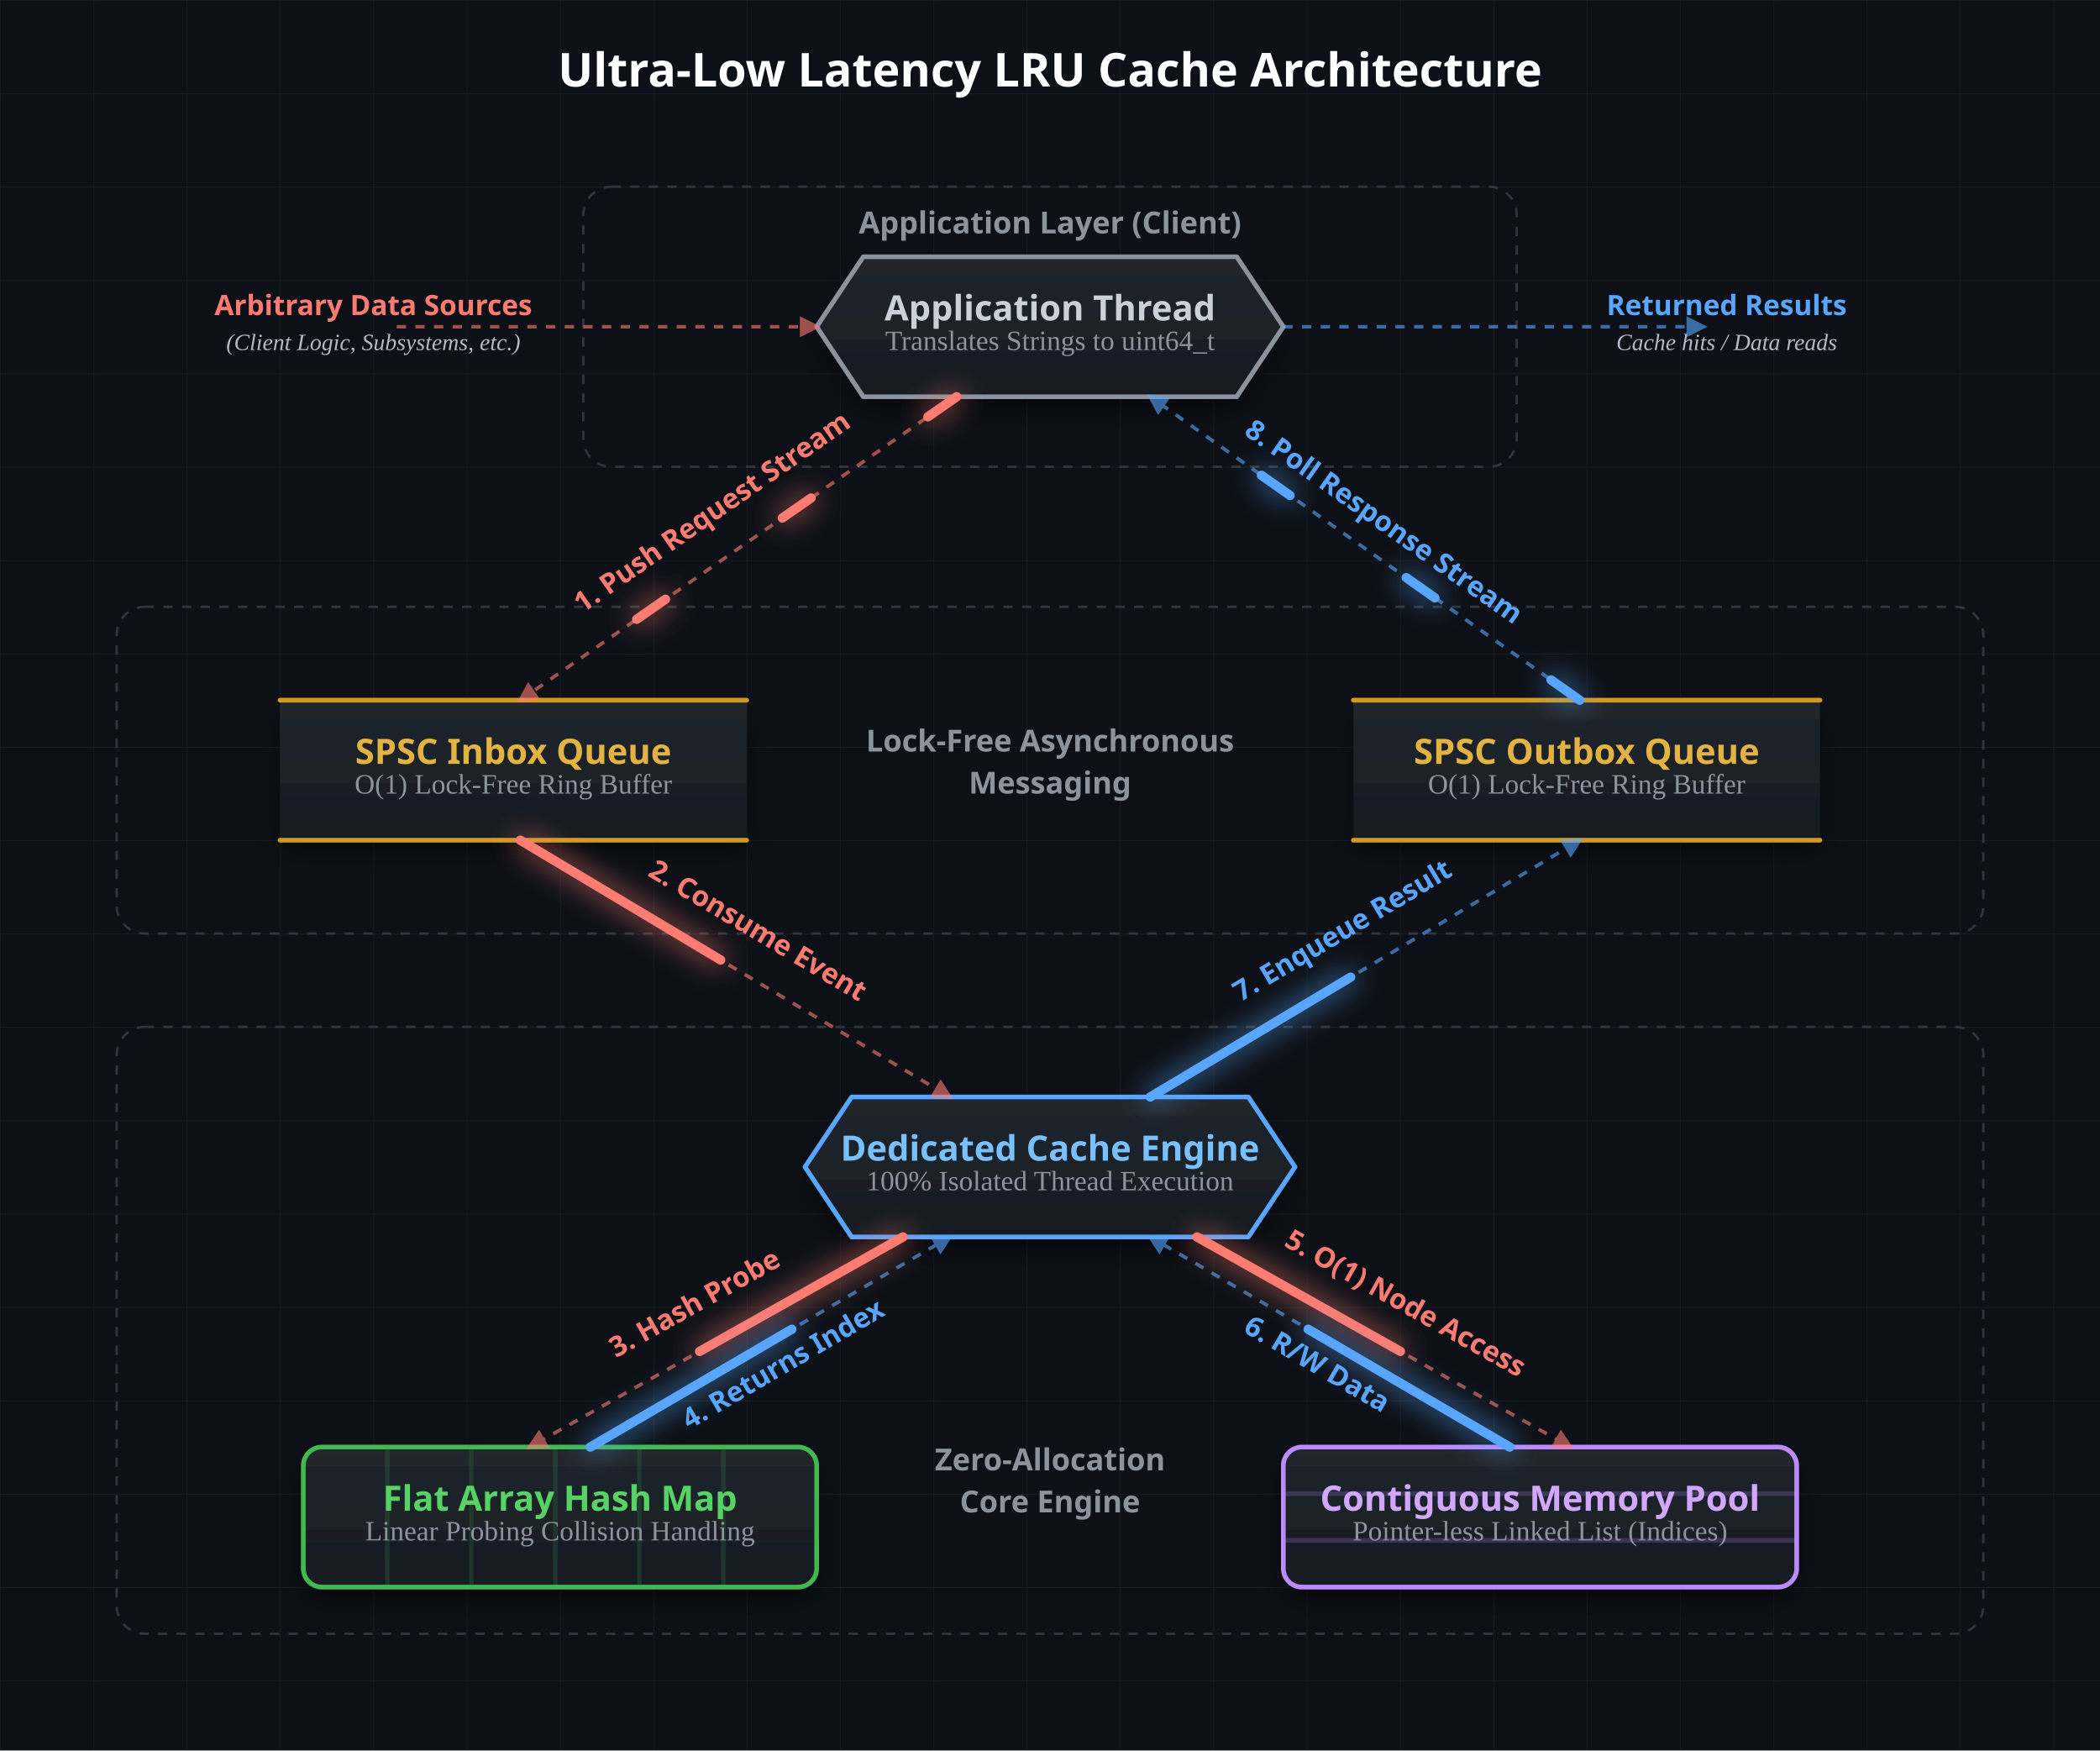
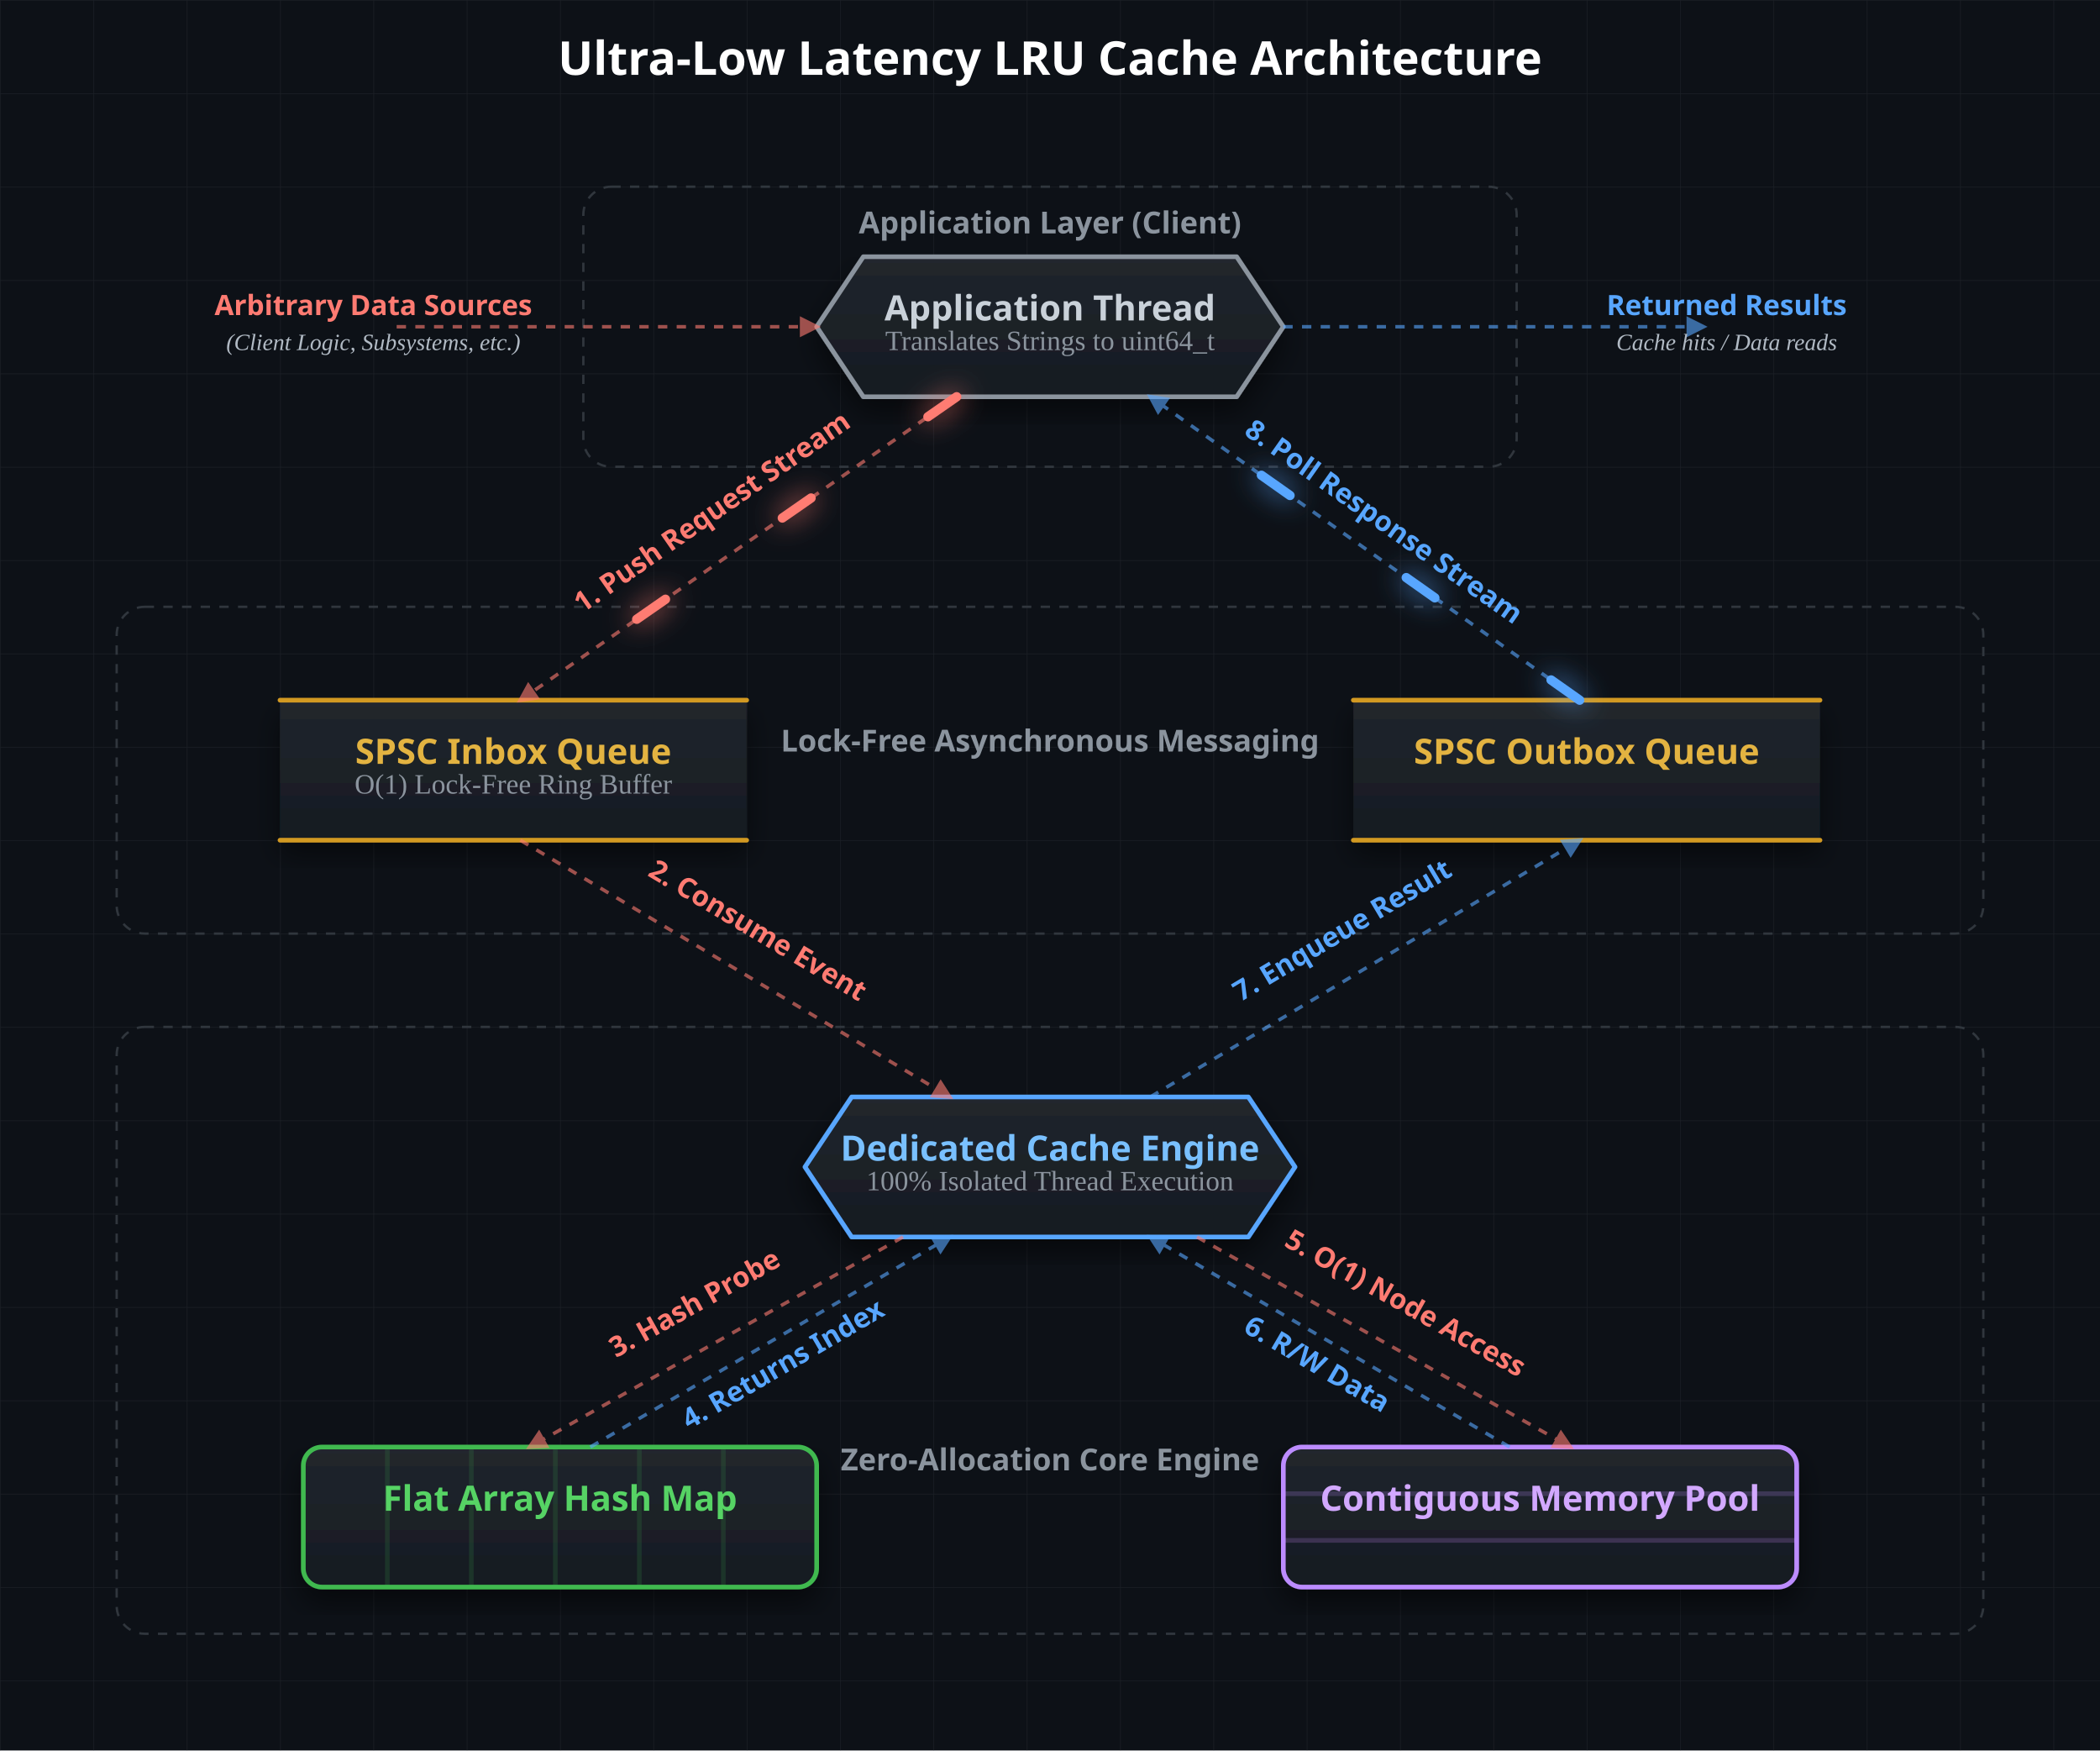
<svg xmlns="http://www.w3.org/2000/svg" viewBox="0 0 900 750" width="100%" height="100%">
  <defs>
    <filter id="glow" x="-20%" y="-20%" width="140%" height="140%">
      <feGaussianBlur stdDeviation="3" result="blur" />
      <feMerge>
        <feMergeNode in="blur" />
        <feMergeNode in="SourceGraphic" />
      </feMerge>
    </filter>
    <marker id="arrow-req" viewBox="0 0 10 10" refX="8" refY="5" markerWidth="6" markerHeight="6" orient="auto">
      <path d="M 0 0 L 10 5 L 0 10 z" fill="#ff7b72" />
    </marker>
    <marker id="arrow-res" viewBox="0 0 10 10" refX="8" refY="5" markerWidth="6" markerHeight="6" orient="auto">
      <path d="M 0 0 L 10 5 L 0 10 z" fill="#58a6ff" />
    </marker>
    <linearGradient id="surface" x1="0%" y1="0%" x2="0%" y2="100%">
      <stop offset="0%" stop-color="#21262d" />
      <stop offset="100%" stop-color="#161b22" />
    </linearGradient>
    <filter id="box-shadow" x="-10%" y="-10%" width="130%" height="130%">
      <feDropShadow dx="0" dy="6" stdDeviation="6" flood-color="#000000" flood-opacity="0.5" />
    </filter>
    <pattern id="grid" width="40" height="40" patternUnits="userSpaceOnUse">
      <path d="M 40 0 L 0 0 0 40" fill="none" stroke="#30363d" stroke-width="0.5" opacity="0.4" />
    </pattern>
  </defs>
  <style>
-     /* Base Styles */
    .bg { fill: #0d1117; }
    .text { fill: #c9d1d9; font-family: 'Segoe UI', Tahoma, sans-serif; font-size: 15px; font-weight: bold; text-anchor: middle; dominant-baseline: middle; }
    .subtext { fill: #8b949e; font-size: 12px; font-weight: normal; text-anchor: middle; }
    .tiny { fill: #b1bac4; font-size: 10px; font-style: italic; text-anchor: middle; }
    .path-label { font-size: 12px; font-weight: bold; font-family: 'Segoe UI', Tahoma, monospace; text-anchor: middle;}
    
-     .box { rx: 8; ry: 8; stroke-width: 2; fill: url(#surface); filter: url(#box-shadow); transition: all 0.3s ease; }
-     .queue { rx: 20; ry: 20; }
-     .zone { fill: transparent; stroke: #30363d; stroke-dasharray: 4 4; stroke-width: 1; rx: 12; transition: all 0.3s ease; }
+     .box { rx: 8; ry: 8; stroke-width: 2; fill: url(#surface); filter: url(#box-shadow); }
+     .zone { fill: transparent; stroke: #30363d; stroke-dasharray: 4 4; stroke-width: 1; rx: 12; }
    .zone-title { fill: #8b949e; font-size: 13px; font-weight: bold; font-family: 'Segoe UI', Tahoma, sans-serif;}
-     .poly { stroke-linejoin: round; stroke-width: 2; fill: url(#surface); filter: url(#box-shadow); transition: all 0.3s ease; }
- 
-     /* Interactive Hover States */
-     .box:hover, .poly:hover { filter: drop-shadow(0px 0px 12px rgba(255, 255, 255, 0.4)); stroke: #ffffff; cursor: pointer; }
-     .zone:hover { stroke: #58a6ff; stroke-dasharray: none; fill: rgba(88, 166, 255, 0.03); }
- 
-     /* Box Strokes */
+     .poly { stroke-linejoin: round; stroke-width: 2; fill: url(#surface); filter: url(#box-shadow); }
+ 
    .stroke-worker { stroke: #8b949e; }
    .stroke-inbox { stroke: #d29922; }
    .stroke-outbox { stroke: #d29922; }
    .stroke-thread { stroke: #58a6ff; }
    .stroke-hash { stroke: #3fb950; }
    .stroke-mem { stroke: #bc8cff; }

-     /* Impact Glow Animations for Components */
-     @keyframes flash-hash {
-       0%, 25%, 45%, 100% { filter: url(#box-shadow); fill: url(#surface); }
-       30%, 36% { filter: drop-shadow(0px 0px 8px #3fb950); fill: url(#surface); }
-     }
-     @keyframes flash-mem {
-       0%, 55%, 75%, 100% { filter: url(#box-shadow); fill: url(#surface); }
-       63%, 69% { filter: drop-shadow(0px 0px 8px #bc8cff); fill: url(#surface); }
-     }
-     @keyframes flash-thread {
-       0%, 12%, 22%, 46%, 56%, 79%, 89%, 100% { filter: url(#box-shadow); fill: url(#surface); }
-       15%, 18%, 48%, 52%, 81%, 85% { filter: drop-shadow(0px 0px 8px #58a6ff); fill: url(#surface); }
-     }
-     @keyframes flash-worker {
-       0%, 61%, 70%, 100% { filter: url(#box-shadow); fill: url(#surface); }
-       63%, 68% { filter: drop-shadow(0px 0px 8px #ff7b72); fill: url(#surface); }
-     }
- 
-     .box-hash { animation: flash-hash 8s linear infinite; }
-     .box-mem { animation: flash-mem 8s linear infinite; }
-     .box-thread { animation: flash-thread 8s linear infinite; }
-     .box-worker { animation: flash-worker 2s linear infinite; }
-     
-     /* Text Colors */
    .txt-worker { fill: #c9d1d9; }
    .txt-inbox { fill: #e3b341; }
    .txt-outbox { fill: #e3b341; }
    .txt-thread { fill: #79c0ff; }
    .txt-hash { fill: #56d364; }
    .txt-mem { fill: #d2a8ff; }

-     /* Path Lines (Color Coded with matching markers) */
    .path-base-req { fill: none; stroke: #ff7b72; stroke-width: 1.5; stroke-dasharray: 4 4; marker-end: url(#arrow-req); opacity: 0.6; }
    .path-base-res { fill: none; stroke: #58a6ff; stroke-width: 1.5; stroke-dasharray: 4 4; marker-end: url(#arrow-res); opacity: 0.6; }
    .path-pulse { fill: none; stroke-width: 4; stroke-linecap: round; }
    
-     /* Color-Coded Pulses (Orange for Requests, Blue for Responses) */
    .req-pulse { stroke: #ff7b72; filter: drop-shadow(0px 0px 6px #ff7b72); }
    .res-pulse { stroke: #58a6ff; filter: drop-shadow(0px 0px 6px #58a6ff); }

-     /* Asynchronous Traffic Streams (Exactly 3 Packets) */
    @keyframes stream { 0% { stroke-dashoffset: 76; } 100% { stroke-dashoffset: 0; } }
    .pulse-stream { animation: stream 1.5s linear infinite; stroke-dasharray: 15 61; }
- 
-     /* Perfect 100% CPU Utilization Loop (Fully Clamped Keyframes) - Total 6s */
-     @keyframes move2 {
-       0%, 0.09% { opacity: 0; stroke-dashoffset: 1200; }
-       0.1% { opacity: 1; stroke-dashoffset: 1200; }
-       16.6% { opacity: 1; stroke-dashoffset: 100; }
-       16.7%, 100% { opacity: 0; stroke-dashoffset: 100; }
-     }
-     @keyframes move3 {
-       0%, 16.5% { opacity: 0; stroke-dashoffset: 1200; }
-       16.6% { opacity: 1; stroke-dashoffset: 1200; }
-       33.3% { opacity: 1; stroke-dashoffset: 100; }
-       33.4%, 100% { opacity: 0; stroke-dashoffset: 100; }
-     }
-     @keyframes move4 {
-       0%, 33.2% { opacity: 0; stroke-dashoffset: 1200; }
-       33.3% { opacity: 1; stroke-dashoffset: 1200; }
-       50.0% { opacity: 1; stroke-dashoffset: 100; }
-       50.1%, 100% { opacity: 0; stroke-dashoffset: 100; }
-     }
-     @keyframes move5 {
-       0%, 49.9% { opacity: 0; stroke-dashoffset: 1200; }
-       50.0% { opacity: 1; stroke-dashoffset: 1200; }
-       66.6% { opacity: 1; stroke-dashoffset: 100; }
-       66.7%, 100% { opacity: 0; stroke-dashoffset: 100; }
-     }
-     @keyframes move6 {
-       0%, 66.5% { opacity: 0; stroke-dashoffset: 1200; }
-       66.6% { opacity: 1; stroke-dashoffset: 1200; }
-       83.3% { opacity: 1; stroke-dashoffset: 100; }
-       83.4%, 100% { opacity: 0; stroke-dashoffset: 100; }
-     }
-     @keyframes move7 {
-       0%, 83.2% { opacity: 0; stroke-dashoffset: 1200; }
-       83.3% { opacity: 1; stroke-dashoffset: 1200; }
-       99.9% { opacity: 1; stroke-dashoffset: 100; }
-       100% { opacity: 0; stroke-dashoffset: 100; }
-     }
- 
-     .pulse2 { animation: move2 8s linear infinite; stroke-dasharray: 100 1000; }
-     .pulse3 { animation: move3 8s linear infinite; stroke-dasharray: 100 1000; }
-     .pulse4 { animation: move4 8s linear infinite; stroke-dasharray: 100 1000; }
-     .pulse5 { animation: move5 8s linear infinite; stroke-dasharray: 100 1000; }
-     .pulse6 { animation: move6 8s linear infinite; stroke-dasharray: 100 1000; }
-     .pulse7 { animation: move7 8s linear infinite; stroke-dasharray: 100 1000; }
  </style>
  <rect width="100%" height="100%" class="bg" />
  <rect width="100%" height="100%" fill="url(#grid)" />
-   <text x="450" y="30" class="text" style="font-size: 20px; fill: #ffffff;">Ultra-Low Latency LRU Cache Architecture</text>
+   <text x="450" y="25" class="text" style="font-size: 20px; fill: #ffffff;">Ultra-Low Latency LRU Cache Architecture</text>
+   <g>
+     <text x="450" y="55" class="text" style="font-size: 16px; fill: #58a6ff;" opacity="0">
+       <animate attributeName="opacity" values="1;0;0" keyTimes="0;0.25;1" calcMode="discrete" dur="28s" repeatCount="indefinite" />
+       Act 1: Fetch Data (Cache Hit)
+     </text>
+     <text x="450" y="55" class="text" style="font-size: 16px; fill: #ff7b72;" opacity="0">
+       <animate attributeName="opacity" values="0;1;0;0" keyTimes="0;0.25;0.429;1" calcMode="discrete" dur="28s" repeatCount="indefinite" />
+       Act 2: Fetch Data (Cache Miss - Early Exit)
+     </text>
+     <text x="450" y="55" class="text" style="font-size: 16px; fill: #3fb950;" opacity="0">
+       <animate attributeName="opacity" values="0;1;0;0" keyTimes="0;0.429;0.679;1" calcMode="discrete" dur="28s" repeatCount="indefinite" />
+       Act 3: Store Data (Insert)
+     </text>
+     <text x="450" y="55" class="text" style="font-size: 16px; fill: #bc8cff;" opacity="0">
+       <animate attributeName="opacity" values="0;1;1" keyTimes="0;0.679;1" calcMode="discrete" dur="28s" repeatCount="indefinite" />
+       Act 4: Eviction (Capacity Reached)
+     </text>
+   </g>
  <rect x="250" y="80" width="400" height="120" class="zone" />
  <text x="450" y="100" class="zone-title" text-anchor="middle">Application Layer (Client)</text>
  <rect x="50" y="260" width="800" height="140" class="zone" />
-   <text x="450" y="322" class="zone-title" text-anchor="middle">Lock-Free Asynchronous</text>
-   <text x="450" y="340" class="zone-title" text-anchor="middle">Messaging</text>
+   <text x="450" y="322" class="zone-title" text-anchor="middle">Lock-Free Asynchronous Messaging</text>
  <rect x="50" y="440" width="800" height="260" class="zone" />
-   <text x="450" y="630" class="zone-title" text-anchor="middle">Zero-Allocation</text>
-   <text x="450" y="648" class="zone-title" text-anchor="middle">Core Engine</text>
+   <text x="450" y="630" class="zone-title" text-anchor="middle">Zero-Allocation Core Engine</text>
  <polygon points="350,140 370,110 530,110 550,140 530,170 370,170" class="poly stroke-worker box-worker" />
  <text x="450" y="132" class="text txt-worker">Application Thread</text>
  <text x="450" y="150" class="subtext">Translates Strings to uint64_t</text>
  <rect x="120" y="300" width="200" height="60" fill="url(#surface)" filter="url(#box-shadow)" />
  <path d="M 120 300 L 320 300 M 120 360 L 320 360" stroke="#d29922" stroke-width="2" stroke-linecap="round" fill="none" />
  <text x="220" y="322" class="text txt-inbox">SPSC Inbox Queue</text>
  <text x="220" y="340" class="subtext">O(1) Lock-Free Ring Buffer</text>
  <rect x="580" y="300" width="200" height="60" fill="url(#surface)" filter="url(#box-shadow)" />
  <path d="M 580 300 L 780 300 M 580 360 L 780 360" stroke="#d29922" stroke-width="2" stroke-linecap="round" fill="none" />
  <text x="680" y="322" class="text txt-outbox">SPSC Outbox Queue</text>
-   <text x="680" y="340" class="subtext">O(1) Lock-Free Ring Buffer</text>
  <polygon points="345,500 365,470 535,470 555,500 535,530 365,530" class="poly stroke-thread box-thread" />
  <text x="450" y="492" class="text txt-thread">Dedicated Cache Engine</text>
  <text x="450" y="510" class="subtext">100% Isolated Thread Execution</text>
  <rect x="130" y="620" width="220" height="60" class="box stroke-hash box-hash" />
  <path d="M 166 620 L 166 680 M 202 620 L 202 680 M 238 620 L 238 680 M 274 620 L 274 680 M 310 620 L 310 680" stroke="#3fb950" stroke-width="2" opacity="0.15" fill="none" />
  <text x="240" y="642" class="text txt-hash">Flat Array Hash Map</text>
-   <text x="240" y="660" class="subtext">Linear Probing Collision Handling</text>
  <rect x="550" y="620" width="220" height="60" class="box stroke-mem box-mem" />
  <path d="M 550 640 L 770 640 M 550 660 L 770 660" stroke="#bc8cff" stroke-width="2" opacity="0.2" fill="none" />
  <text x="660" y="642" class="text txt-mem">Contiguous Memory Pool</text>
-   <text x="660" y="660" class="subtext">Pointer-less Linked List (Indices)</text>
  <path class="path-base-req" d="M 170 140 L 350 140" />
  <path class="path-base-res" d="M 550 140 L 730 140" />
  <path class="path-base-req" d="M 410 170 L 223 300" />
  <path class="path-base-req" d="M 223 360 L 407 470" />
  <path class="path-base-req" d="M 387 530 L 227 620" />
  <path class="path-base-res" d="M 253 620 L 407 530" />
  <path class="path-base-req" d="M 513 530 L 673 620" />
  <path class="path-base-res" d="M 647 620 L 493 530" />
  <path class="path-base-res" d="M 493 470 L 677 360" />
  <path class="path-base-res" d="M 677 300 L 493 170" />
+   <text x="160" y="135" class="path-label" style="fill: #ff7b72;" text-anchor="end">Arbitrary Data Sources</text>
+   <text x="160" y="150" class="tiny" text-anchor="end">(Client Logic, Subsystems, etc.)</text>
+   <text x="740" y="135" class="path-label" style="fill: #58a6ff;" text-anchor="start">Returned Results</text>
+   <text x="740" y="150" class="tiny" text-anchor="start">Cache hits / Data reads</text>
  <path class="path-pulse req-pulse pulse-stream" d="M 170 140 L 350 140" />
  <path class="path-pulse res-pulse pulse-stream" d="M 550 140 L 730 140" />
  <path class="path-pulse req-pulse pulse-stream" d="M 410 170 L 223 300" />
  <path class="path-pulse res-pulse pulse-stream" d="M 677 300 L 493 170" />
-   <path class="path-pulse req-pulse pulse2" pathLength="1000" d="M 223 360 L 407 470" />
-   <path class="path-pulse req-pulse pulse3" pathLength="1000" d="M 387 530 L 227 620" />
-   <path class="path-pulse res-pulse pulse4" pathLength="1000" d="M 253 620 L 407 530" />
-   <path class="path-pulse req-pulse pulse5" pathLength="1000" d="M 513 530 L 673 620" />
-   <path class="path-pulse res-pulse pulse6" pathLength="1000" d="M 647 620 L 493 530" />
-   <path class="path-pulse res-pulse pulse7" pathLength="1000" d="M 493 470 L 677 360" />
-   <text x="160" y="135" class="path-label" style="fill: #ff7b72;" text-anchor="end">Arbitrary Data Sources</text>
-   <text x="160" y="150" class="tiny" text-anchor="end">(Client Logic, Subsystems, etc.)</text>
-   <text x="740" y="135" class="path-label" style="fill: #58a6ff;" text-anchor="start">Returned Results</text>
-   <text x="740" y="150" class="tiny" text-anchor="start">Cache hits / Data reads</text>
  <g transform="translate(316, 235) rotate(-34.8)">
    <text x="0" y="-15" class="path-label" style="fill: #ff7b72;">1. Push Request Stream</text>
  </g>
  <g transform="translate(315, 415) rotate(30.8)">
    <text x="0" y="-15" class="path-label" style="fill: #ff7b72;">2. Consume Event</text>
  </g>
  <g transform="translate(307, 575) rotate(-29.3)">
    <text x="0" y="-15" class="path-label" style="fill: #ff7b72;">3. Hash Probe</text>
  </g>
  <g transform="translate(330, 575) rotate(-30.3)">
    <text x="0" y="15" class="path-label" style="fill: #58a6ff;">4. Returns Index</text>
  </g>
  <g transform="translate(593, 575) rotate(29.3)">
    <text x="0" y="-15" class="path-label" style="fill: #ff7b72;">5. O(1) Node Access</text>
  </g>
  <g transform="translate(570, 575) rotate(30.3)">
    <text x="0" y="15" class="path-label" style="fill: #58a6ff;">6. R/W Data</text>
  </g>
  <g transform="translate(585, 415) rotate(-30.8)">
    <text x="0" y="-15" class="path-label" style="fill: #58a6ff;">7. Enqueue Result</text>
  </g>
  <g transform="translate(585, 235) rotate(35.2)">
    <text x="0" y="-10" class="path-label" style="fill: #58a6ff;">8. Poll Response Stream</text>
  </g>
  <g opacity="0">
-     <rect x="-35" y="-35" width="70" height="22" rx="4" fill="#0d1117" stroke="#ff7b72" stroke-width="1.5" />
-     <text x="0" y="-24" class="path-label" style="fill: #ff7b72; font-size: 11px;">Req(K1)
-       <animate attributeName="opacity" values="1;0;0;1" keyTimes="0;0.333;0.666;1" calcMode="discrete" dur="24s" repeatCount="indefinite" />
-     </text>
-     <text x="0" y="-24" class="path-label" style="fill: #ff7b72; font-size: 11px;" opacity="0">Req(K2)
-       <animate attributeName="opacity" values="0;1;0;0" keyTimes="0;0.333;0.666;1" calcMode="discrete" dur="24s" repeatCount="indefinite" />
-     </text>
-     <text x="0" y="-24" class="path-label" style="fill: #ff7b72; font-size: 11px;" opacity="0">Req(K3)
-       <animate attributeName="opacity" values="0;0;1;0" keyTimes="0;0.333;0.666;1" calcMode="discrete" dur="24s" repeatCount="indefinite" />
-     </text>
-     <animateMotion dur="8s" repeatCount="indefinite" path="M 223 360 L 407 470" keyPoints="0;1;1" keyTimes="0;0.166;1" calcMode="linear" />
-     <animate attributeName="opacity" values="0;1;1;0;0" keyTimes="0;0.001;0.166;0.167;1" dur="8s" repeatCount="indefinite" />
-   </g>
-   <g opacity="0">
-     <rect x="-35" y="-35" width="70" height="22" rx="4" fill="#0d1117" stroke="#ff7b72" stroke-width="1.5" />
-     <text x="0" y="-24" class="path-label" style="fill: #ff7b72; font-size: 11px;">Hash(K1)
-       <animate attributeName="opacity" values="1;0;0;1" keyTimes="0;0.333;0.666;1" calcMode="discrete" dur="24s" repeatCount="indefinite" />
-     </text>
-     <text x="0" y="-24" class="path-label" style="fill: #ff7b72; font-size: 11px;" opacity="0">Hash(K2)
-       <animate attributeName="opacity" values="0;1;0;0" keyTimes="0;0.333;0.666;1" calcMode="discrete" dur="24s" repeatCount="indefinite" />
-     </text>
-     <text x="0" y="-24" class="path-label" style="fill: #ff7b72; font-size: 11px;" opacity="0">Hash(K3)
-       <animate attributeName="opacity" values="0;0;1;0" keyTimes="0;0.333;0.666;1" calcMode="discrete" dur="24s" repeatCount="indefinite" />
-     </text>
-     <animateMotion dur="8s" repeatCount="indefinite" path="M 387 530 L 227 620" keyPoints="0;0;1;1" keyTimes="0;0.166;0.333;1" calcMode="linear" />
-     <animate attributeName="opacity" values="0;0;1;1;0;0" keyTimes="0;0.165;0.166;0.333;0.334;1" dur="8s" repeatCount="indefinite" />
-   </g>
-   <g opacity="0">
-     <rect x="-35" y="-35" width="70" height="22" rx="4" fill="#0d1117" stroke="#58a6ff" stroke-width="1.5" />
-     <text x="0" y="-24" class="path-label" style="fill: #58a6ff; font-size: 11px;">Idx: 42
-       <animate attributeName="opacity" values="1;0;0;1" keyTimes="0;0.333;0.666;1" calcMode="discrete" dur="24s" repeatCount="indefinite" />
-     </text>
-     <text x="0" y="-24" class="path-label" style="fill: #58a6ff; font-size: 11px;" opacity="0">Idx: 17
-       <animate attributeName="opacity" values="0;1;0;0" keyTimes="0;0.333;0.666;1" calcMode="discrete" dur="24s" repeatCount="indefinite" />
-     </text>
-     <text x="0" y="-24" class="path-label" style="fill: #58a6ff; font-size: 11px;" opacity="0">Idx: 99
-       <animate attributeName="opacity" values="0;0;1;0" keyTimes="0;0.333;0.666;1" calcMode="discrete" dur="24s" repeatCount="indefinite" />
-     </text>
-     <animateMotion dur="8s" repeatCount="indefinite" path="M 253 620 L 407 530" keyPoints="0;0;1;1" keyTimes="0;0.333;0.5;1" calcMode="linear" />
-     <animate attributeName="opacity" values="0;0;1;1;0;0" keyTimes="0;0.332;0.333;0.5;0.501;1" dur="8s" repeatCount="indefinite" />
-   </g>
-   <g opacity="0">
-     <rect x="-35" y="-35" width="70" height="22" rx="4" fill="#0d1117" stroke="#ff7b72" stroke-width="1.5" />
-     <text x="0" y="-24" class="path-label" style="fill: #ff7b72; font-size: 11px;">Read[42]
-       <animate attributeName="opacity" values="1;0;0;1" keyTimes="0;0.333;0.666;1" calcMode="discrete" dur="24s" repeatCount="indefinite" />
-     </text>
-     <text x="0" y="-24" class="path-label" style="fill: #ff7b72; font-size: 11px;" opacity="0">Read[17]
-       <animate attributeName="opacity" values="0;1;0;0" keyTimes="0;0.333;0.666;1" calcMode="discrete" dur="24s" repeatCount="indefinite" />
-     </text>
-     <text x="0" y="-24" class="path-label" style="fill: #ff7b72; font-size: 11px;" opacity="0">Read[99]
-       <animate attributeName="opacity" values="0;0;1;0" keyTimes="0;0.333;0.666;1" calcMode="discrete" dur="24s" repeatCount="indefinite" />
-     </text>
-     <animateMotion dur="8s" repeatCount="indefinite" path="M 513 530 L 673 620" keyPoints="0;0;1;1" keyTimes="0;0.5;0.666;1" calcMode="linear" />
-     <animate attributeName="opacity" values="0;0;1;1;0;0" keyTimes="0;0.499;0.5;0.666;0.667;1" dur="8s" repeatCount="indefinite" />
-   </g>
-   <g opacity="0">
-     <rect x="-40" y="-35" width="80" height="22" rx="4" fill="#0d1117" stroke="#58a6ff" stroke-width="1.5" />
-     <text x="0" y="-24" class="path-label" style="fill: #58a6ff; font-size: 11px;">{ User1 }
-       <animate attributeName="opacity" values="1;0;0;1" keyTimes="0;0.333;0.666;1" calcMode="discrete" dur="24s" repeatCount="indefinite" />
-     </text>
-     <text x="0" y="-24" class="path-label" style="fill: #58a6ff; font-size: 11px;" opacity="0">{ User2 }
-       <animate attributeName="opacity" values="0;1;0;0" keyTimes="0;0.333;0.666;1" calcMode="discrete" dur="24s" repeatCount="indefinite" />
-     </text>
-     <text x="0" y="-24" class="path-label" style="fill: #58a6ff; font-size: 11px;" opacity="0">{ User3 }
-       <animate attributeName="opacity" values="0;0;1;0" keyTimes="0;0.333;0.666;1" calcMode="discrete" dur="24s" repeatCount="indefinite" />
-     </text>
-     <animateMotion dur="8s" repeatCount="indefinite" path="M 647 620 L 493 530" keyPoints="0;0;1;1" keyTimes="0;0.666;0.833;1" calcMode="linear" />
-     <animate attributeName="opacity" values="0;0;1;1;0;0" keyTimes="0;0.665;0.666;0.833;0.834;1" dur="8s" repeatCount="indefinite" />
-   </g>
-   <g opacity="0">
-     <rect x="-45" y="-35" width="90" height="22" rx="4" fill="#0d1117" stroke="#58a6ff" stroke-width="1.5" />
-     <text x="0" y="-24" class="path-label" style="fill: #58a6ff; font-size: 11px;">Res:{User1}
-       <animate attributeName="opacity" values="1;0;0;1" keyTimes="0;0.333;0.666;1" calcMode="discrete" dur="24s" repeatCount="indefinite" />
-     </text>
-     <text x="0" y="-24" class="path-label" style="fill: #58a6ff; font-size: 11px;" opacity="0">Res:{User2}
-       <animate attributeName="opacity" values="0;1;0;0" keyTimes="0;0.333;0.666;1" calcMode="discrete" dur="24s" repeatCount="indefinite" />
-     </text>
-     <text x="0" y="-24" class="path-label" style="fill: #58a6ff; font-size: 11px;" opacity="0">Res:{User3}
-       <animate attributeName="opacity" values="0;0;1;0" keyTimes="0;0.333;0.666;1" calcMode="discrete" dur="24s" repeatCount="indefinite" />
-     </text>
-     <animateMotion dur="8s" repeatCount="indefinite" path="M 493 470 L 677 360" keyPoints="0;0;1" keyTimes="0;0.833;1" calcMode="linear" />
-     <animate attributeName="opacity" values="0;0;1;1;0" keyTimes="0;0.832;0.833;0.999;1" dur="8s" repeatCount="indefinite" />
+     <animate attributeName="opacity" values="1;0;0" keyTimes="0;0.036;1" calcMode="discrete" dur="28s" repeatCount="indefinite" />
+     <rect x="-40" y="-35" width="80" height="22" rx="4" fill="#0d1117" stroke="#58a6ff" stroke-width="1.5" />
+     <text x="0" y="-24" class="path-label" style="fill: #58a6ff; font-size: 11px;">GET(K1)</text>
+     <animateMotion dur="28s" repeatCount="indefinite" path="M 223 360 L 407 470" keyPoints="0;0;1;1" keyTimes="0;0.0;0.036;1" calcMode="linear" />
+   </g>\n  <g opacity="0">
+     <animate attributeName="opacity" values="0;1;0;0" keyTimes="0;0.036;0.071;1" calcMode="discrete" dur="28s" repeatCount="indefinite" />
+     <rect x="-40" y="-35" width="80" height="22" rx="4" fill="#0d1117" stroke="#58a6ff" stroke-width="1.5" />
+     <text x="0" y="-24" class="path-label" style="fill: #58a6ff; font-size: 11px;">Hash(K1)</text>
+     <animateMotion dur="28s" repeatCount="indefinite" path="M 387 530 L 227 620" keyPoints="0;0;1;1" keyTimes="0;0.036;0.071;1" calcMode="linear" />
+   </g>\n  <g opacity="0">
+     <animate attributeName="opacity" values="0;1;0;0" keyTimes="0;0.071;0.107;1" calcMode="discrete" dur="28s" repeatCount="indefinite" />
+     <rect x="-40" y="-35" width="80" height="22" rx="4" fill="#0d1117" stroke="#58a6ff" stroke-width="1.5" />
+     <text x="0" y="-24" class="path-label" style="fill: #58a6ff; font-size: 11px;">Idx: 42</text>
+     <animateMotion dur="28s" repeatCount="indefinite" path="M 253 620 L 407 530" keyPoints="0;0;1;1" keyTimes="0;0.071;0.107;1" calcMode="linear" />
+   </g>\n  <g opacity="0">
+     <animate attributeName="opacity" values="0;1;0;0" keyTimes="0;0.107;0.143;1" calcMode="discrete" dur="28s" repeatCount="indefinite" />
+     <rect x="-40" y="-35" width="80" height="22" rx="4" fill="#0d1117" stroke="#58a6ff" stroke-width="1.5" />
+     <text x="0" y="-24" class="path-label" style="fill: #58a6ff; font-size: 11px;">Read[42]</text>
+     <animateMotion dur="28s" repeatCount="indefinite" path="M 513 530 L 673 620" keyPoints="0;0;1;1" keyTimes="0;0.107;0.143;1" calcMode="linear" />
+   </g>\n  <g opacity="0">
+     <animate attributeName="opacity" values="0;1;0;0" keyTimes="0;0.143;0.179;1" calcMode="discrete" dur="28s" repeatCount="indefinite" />
+     <rect x="-40" y="-35" width="80" height="22" rx="4" fill="#0d1117" stroke="#58a6ff" stroke-width="1.5" />
+     <text x="0" y="-24" class="path-label" style="fill: #58a6ff; font-size: 11px;">{User1}</text>
+     <animateMotion dur="28s" repeatCount="indefinite" path="M 647 620 L 493 530" keyPoints="0;0;1;1" keyTimes="0;0.143;0.179;1" calcMode="linear" />
+   </g>\n  <g opacity="0">
+     <animate attributeName="opacity" values="0;1;0;0" keyTimes="0;0.179;0.214;1" calcMode="discrete" dur="28s" repeatCount="indefinite" />
+     <rect x="-40" y="-35" width="80" height="22" rx="4" fill="#0d1117" stroke="#58a6ff" stroke-width="1.5" />
+     <text x="0" y="-24" class="path-label" style="fill: #58a6ff; font-size: 11px;">Res:{User1}</text>
+     <animateMotion dur="28s" repeatCount="indefinite" path="M 493 470 L 677 360" keyPoints="0;0;1;1" keyTimes="0;0.179;0.214;1" calcMode="linear" />
+   </g>\n  <g opacity="0">
+     <animate attributeName="opacity" values="0;1;0;0" keyTimes="0;0.25;0.286;1" calcMode="discrete" dur="28s" repeatCount="indefinite" />
+     <rect x="-40" y="-35" width="80" height="22" rx="4" fill="#0d1117" stroke="#ff7b72" stroke-width="1.5" />
+     <text x="0" y="-24" class="path-label" style="fill: #ff7b72; font-size: 11px;">GET(K2)</text>
+     <animateMotion dur="28s" repeatCount="indefinite" path="M 223 360 L 407 470" keyPoints="0;0;1;1" keyTimes="0;0.25;0.286;1" calcMode="linear" />
+   </g>\n  <g opacity="0">
+     <animate attributeName="opacity" values="0;1;0;0" keyTimes="0;0.286;0.321;1" calcMode="discrete" dur="28s" repeatCount="indefinite" />
+     <rect x="-40" y="-35" width="80" height="22" rx="4" fill="#0d1117" stroke="#ff7b72" stroke-width="1.5" />
+     <text x="0" y="-24" class="path-label" style="fill: #ff7b72; font-size: 11px;">Hash(K2)</text>
+     <animateMotion dur="28s" repeatCount="indefinite" path="M 387 530 L 227 620" keyPoints="0;0;1;1" keyTimes="0;0.286;0.321;1" calcMode="linear" />
+   </g>\n  <g opacity="0">
+     <animate attributeName="opacity" values="0;1;0;0" keyTimes="0;0.321;0.357;1" calcMode="discrete" dur="28s" repeatCount="indefinite" />
+     <rect x="-40" y="-35" width="80" height="22" rx="4" fill="#0d1117" stroke="#ff7b72" stroke-width="1.5" />
+     <text x="0" y="-24" class="path-label" style="fill: #ff7b72; font-size: 11px;">Not Found</text>
+     <animateMotion dur="28s" repeatCount="indefinite" path="M 253 620 L 407 530" keyPoints="0;0;1;1" keyTimes="0;0.321;0.357;1" calcMode="linear" />
+   </g>\n  <g opacity="0">
+     <animate attributeName="opacity" values="0;1;0;0" keyTimes="0;0.357;0.393;1" calcMode="discrete" dur="28s" repeatCount="indefinite" />
+     <rect x="-40" y="-35" width="80" height="22" rx="4" fill="#0d1117" stroke="#ff7b72" stroke-width="1.5" />
+     <text x="0" y="-24" class="path-label" style="fill: #ff7b72; font-size: 11px;">Miss(K2)</text>
+     <animateMotion dur="28s" repeatCount="indefinite" path="M 493 470 L 677 360" keyPoints="0;0;1;1" keyTimes="0;0.357;0.393;1" calcMode="linear" />
+   </g>\n  <g opacity="0">
+     <animate attributeName="opacity" values="0;1;0;0" keyTimes="0;0.429;0.464;1" calcMode="discrete" dur="28s" repeatCount="indefinite" />
+     <rect x="-40" y="-35" width="80" height="22" rx="4" fill="#0d1117" stroke="#3fb950" stroke-width="1.5" />
+     <text x="0" y="-24" class="path-label" style="fill: #3fb950; font-size: 11px;">PUT(K3)</text>
+     <animateMotion dur="28s" repeatCount="indefinite" path="M 223 360 L 407 470" keyPoints="0;0;1;1" keyTimes="0;0.429;0.464;1" calcMode="linear" />
+   </g>\n  <g opacity="0">
+     <animate attributeName="opacity" values="0;1;0;0" keyTimes="0;0.464;0.5;1" calcMode="discrete" dur="28s" repeatCount="indefinite" />
+     <rect x="-40" y="-35" width="80" height="22" rx="4" fill="#0d1117" stroke="#3fb950" stroke-width="1.5" />
+     <text x="0" y="-24" class="path-label" style="fill: #3fb950; font-size: 11px;">Hash(K3)</text>
+     <animateMotion dur="28s" repeatCount="indefinite" path="M 387 530 L 227 620" keyPoints="0;0;1;1" keyTimes="0;0.464;0.5;1" calcMode="linear" />
+   </g>\n  <g opacity="0">
+     <animate attributeName="opacity" values="0;1;0;0" keyTimes="0;0.5;0.536;1" calcMode="discrete" dur="28s" repeatCount="indefinite" />
+     <rect x="-40" y="-35" width="80" height="22" rx="4" fill="#0d1117" stroke="#3fb950" stroke-width="1.5" />
+     <text x="0" y="-24" class="path-label" style="fill: #3fb950; font-size: 11px;">Ack: New</text>
+     <animateMotion dur="28s" repeatCount="indefinite" path="M 253 620 L 407 530" keyPoints="0;0;1;1" keyTimes="0;0.5;0.536;1" calcMode="linear" />
+   </g>\n  <g opacity="0">
+     <animate attributeName="opacity" values="0;1;0;0" keyTimes="0;0.536;0.571;1" calcMode="discrete" dur="28s" repeatCount="indefinite" />
+     <rect x="-40" y="-35" width="80" height="22" rx="4" fill="#0d1117" stroke="#3fb950" stroke-width="1.5" />
+     <text x="0" y="-24" class="path-label" style="fill: #3fb950; font-size: 11px;">Write MRU</text>
+     <animateMotion dur="28s" repeatCount="indefinite" path="M 513 530 L 673 620" keyPoints="0;0;1;1" keyTimes="0;0.536;0.571;1" calcMode="linear" />
+   </g>\n  <g opacity="0">
+     <animate attributeName="opacity" values="0;1;0;0" keyTimes="0;0.571;0.607;1" calcMode="discrete" dur="28s" repeatCount="indefinite" />
+     <rect x="-40" y="-35" width="80" height="22" rx="4" fill="#0d1117" stroke="#3fb950" stroke-width="1.5" />
+     <text x="0" y="-24" class="path-label" style="fill: #3fb950; font-size: 11px;">Ack: OK</text>
+     <animateMotion dur="28s" repeatCount="indefinite" path="M 647 620 L 493 530" keyPoints="0;0;1;1" keyTimes="0;0.571;0.607;1" calcMode="linear" />
+   </g>\n  <g opacity="0">
+     <animate attributeName="opacity" values="0;1;0;0" keyTimes="0;0.607;0.643;1" calcMode="discrete" dur="28s" repeatCount="indefinite" />
+     <rect x="-40" y="-35" width="80" height="22" rx="4" fill="#0d1117" stroke="#3fb950" stroke-width="1.5" />
+     <text x="0" y="-24" class="path-label" style="fill: #3fb950; font-size: 11px;">Res: OK</text>
+     <animateMotion dur="28s" repeatCount="indefinite" path="M 493 470 L 677 360" keyPoints="0;0;1;1" keyTimes="0;0.607;0.643;1" calcMode="linear" />
+   </g>\n  <g opacity="0">
+     <animate attributeName="opacity" values="0;1;0;0" keyTimes="0;0.679;0.714;1" calcMode="discrete" dur="28s" repeatCount="indefinite" />
+     <rect x="-40" y="-35" width="80" height="22" rx="4" fill="#0d1117" stroke="#bc8cff" stroke-width="1.5" />
+     <text x="0" y="-24" class="path-label" style="fill: #bc8cff; font-size: 11px;">PUT(K4)</text>
+     <animateMotion dur="28s" repeatCount="indefinite" path="M 223 360 L 407 470" keyPoints="0;0;1;1" keyTimes="0;0.679;0.714;1" calcMode="linear" />
+   </g>\n  <g opacity="0">
+     <animate attributeName="opacity" values="0;1;0;0" keyTimes="0;0.714;0.75;1" calcMode="discrete" dur="28s" repeatCount="indefinite" />
+     <rect x="-40" y="-35" width="80" height="22" rx="4" fill="#0d1117" stroke="#bc8cff" stroke-width="1.5" />
+     <text x="0" y="-24" class="path-label" style="fill: #bc8cff; font-size: 11px;">Pop LRU</text>
+     <animateMotion dur="28s" repeatCount="indefinite" path="M 513 530 L 673 620" keyPoints="0;0;1;1" keyTimes="0;0.714;0.75;1" calcMode="linear" />
+   </g>\n  <g opacity="0">
+     <animate attributeName="opacity" values="0;1;0;0" keyTimes="0;0.75;0.786;1" calcMode="discrete" dur="28s" repeatCount="indefinite" />
+     <rect x="-40" y="-35" width="80" height="22" rx="4" fill="#0d1117" stroke="#bc8cff" stroke-width="1.5" />
+     <text x="0" y="-24" class="path-label" style="fill: #bc8cff; font-size: 11px;">Key: K0</text>
+     <animateMotion dur="28s" repeatCount="indefinite" path="M 647 620 L 493 530" keyPoints="0;0;1;1" keyTimes="0;0.75;0.786;1" calcMode="linear" />
+   </g>\n  <g opacity="0">
+     <animate attributeName="opacity" values="0;1;0;0" keyTimes="0;0.786;0.821;1" calcMode="discrete" dur="28s" repeatCount="indefinite" />
+     <rect x="-40" y="-35" width="80" height="22" rx="4" fill="#0d1117" stroke="#bc8cff" stroke-width="1.5" />
+     <text x="0" y="-24" class="path-label" style="fill: #bc8cff; font-size: 11px;">Del K0</text>
+     <animateMotion dur="28s" repeatCount="indefinite" path="M 387 530 L 227 620" keyPoints="0;0;1;1" keyTimes="0;0.786;0.821;1" calcMode="linear" />
+   </g>\n  <g opacity="0">
+     <animate attributeName="opacity" values="0;1;0;0" keyTimes="0;0.821;0.857;1" calcMode="discrete" dur="28s" repeatCount="indefinite" />
+     <rect x="-40" y="-35" width="80" height="22" rx="4" fill="#0d1117" stroke="#bc8cff" stroke-width="1.5" />
+     <text x="0" y="-24" class="path-label" style="fill: #bc8cff; font-size: 11px;">Ack: OK</text>
+     <animateMotion dur="28s" repeatCount="indefinite" path="M 253 620 L 407 530" keyPoints="0;0;1;1" keyTimes="0;0.821;0.857;1" calcMode="linear" />
+   </g>\n  <g opacity="0">
+     <animate attributeName="opacity" values="0;1;0;0" keyTimes="0;0.857;0.893;1" calcMode="discrete" dur="28s" repeatCount="indefinite" />
+     <rect x="-40" y="-35" width="80" height="22" rx="4" fill="#0d1117" stroke="#bc8cff" stroke-width="1.5" />
+     <text x="0" y="-24" class="path-label" style="fill: #bc8cff; font-size: 11px;">Ins MRU</text>
+     <animateMotion dur="28s" repeatCount="indefinite" path="M 513 530 L 673 620" keyPoints="0;0;1;1" keyTimes="0;0.857;0.893;1" calcMode="linear" />
+   </g>\n  <g opacity="0">
+     <animate attributeName="opacity" values="0;1;0;0" keyTimes="0;0.893;0.929;1" calcMode="discrete" dur="28s" repeatCount="indefinite" />
+     <rect x="-40" y="-35" width="80" height="22" rx="4" fill="#0d1117" stroke="#bc8cff" stroke-width="1.5" />
+     <text x="0" y="-24" class="path-label" style="fill: #bc8cff; font-size: 11px;">Ack: OK</text>
+     <animateMotion dur="28s" repeatCount="indefinite" path="M 647 620 L 493 530" keyPoints="0;0;1;1" keyTimes="0;0.893;0.929;1" calcMode="linear" />
+   </g>\n  <g opacity="0">
+     <animate attributeName="opacity" values="0;1;0;0" keyTimes="0;0.929;0.964;1" calcMode="discrete" dur="28s" repeatCount="indefinite" />
+     <rect x="-40" y="-35" width="80" height="22" rx="4" fill="#0d1117" stroke="#bc8cff" stroke-width="1.5" />
+     <text x="0" y="-24" class="path-label" style="fill: #bc8cff; font-size: 11px;">Res: OK</text>
+     <animateMotion dur="28s" repeatCount="indefinite" path="M 493 470 L 677 360" keyPoints="0;0;1;1" keyTimes="0;0.929;0.964;1" calcMode="linear" />
  </g>
</svg>
